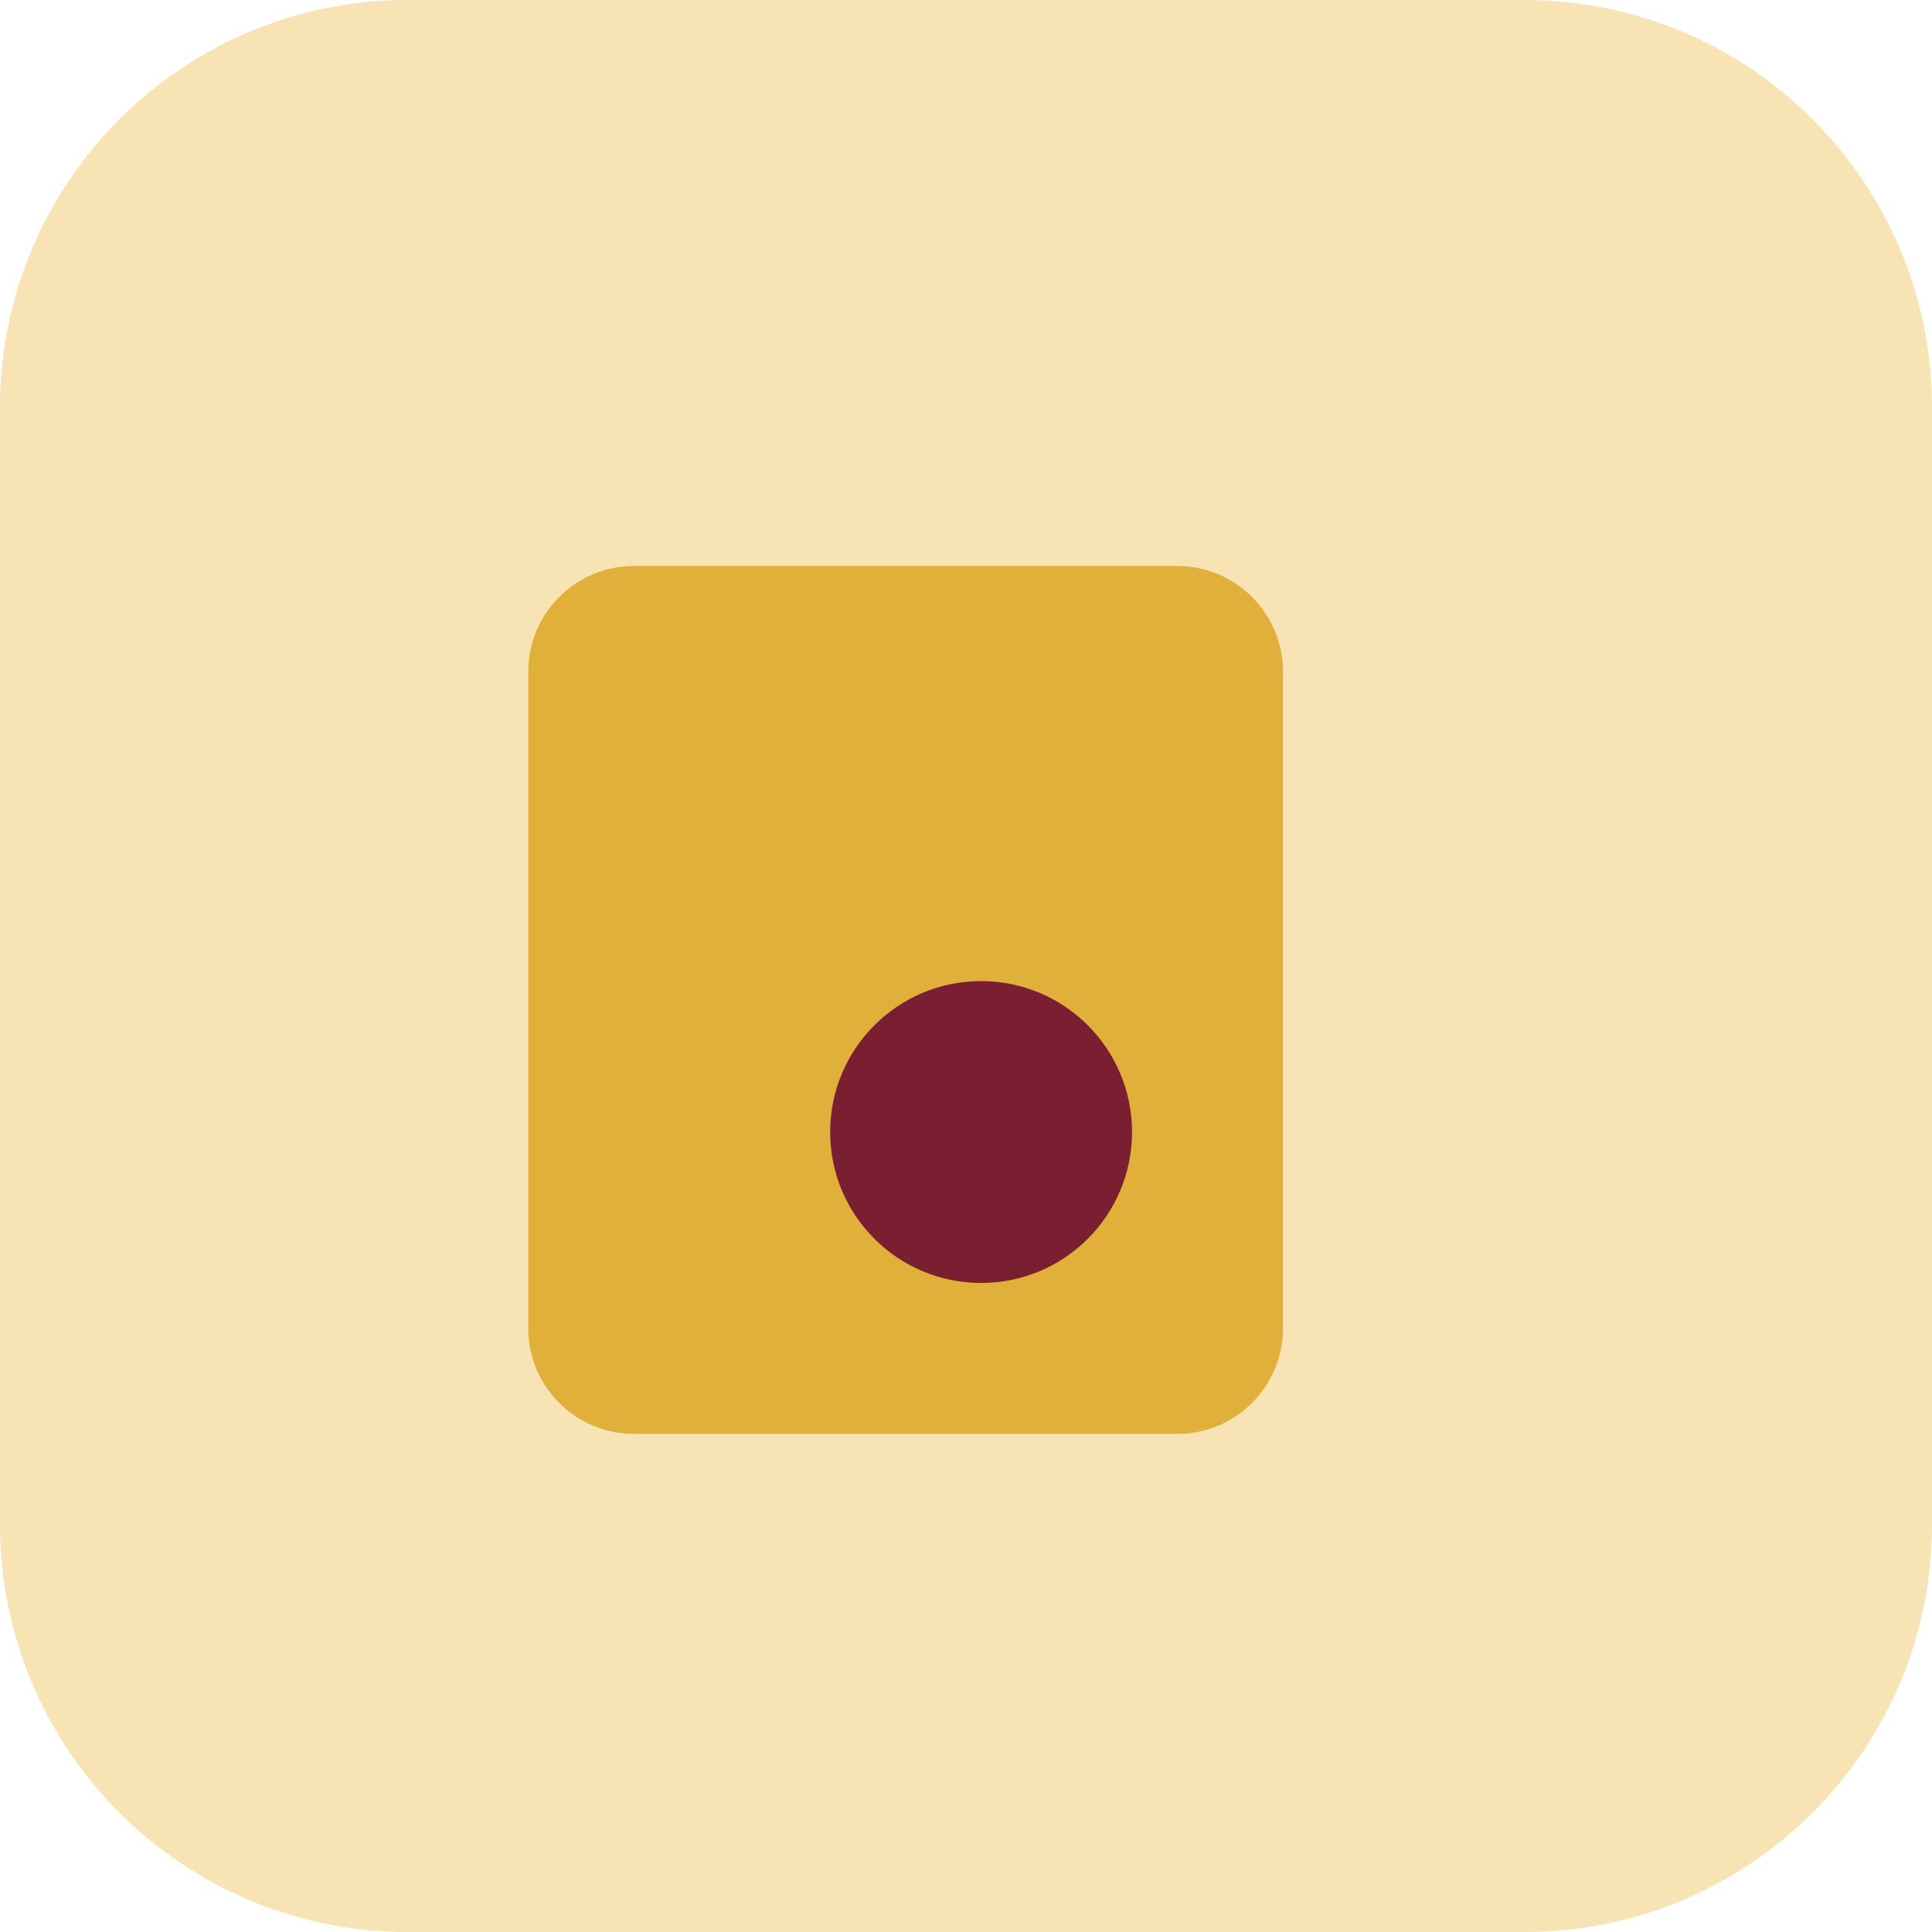
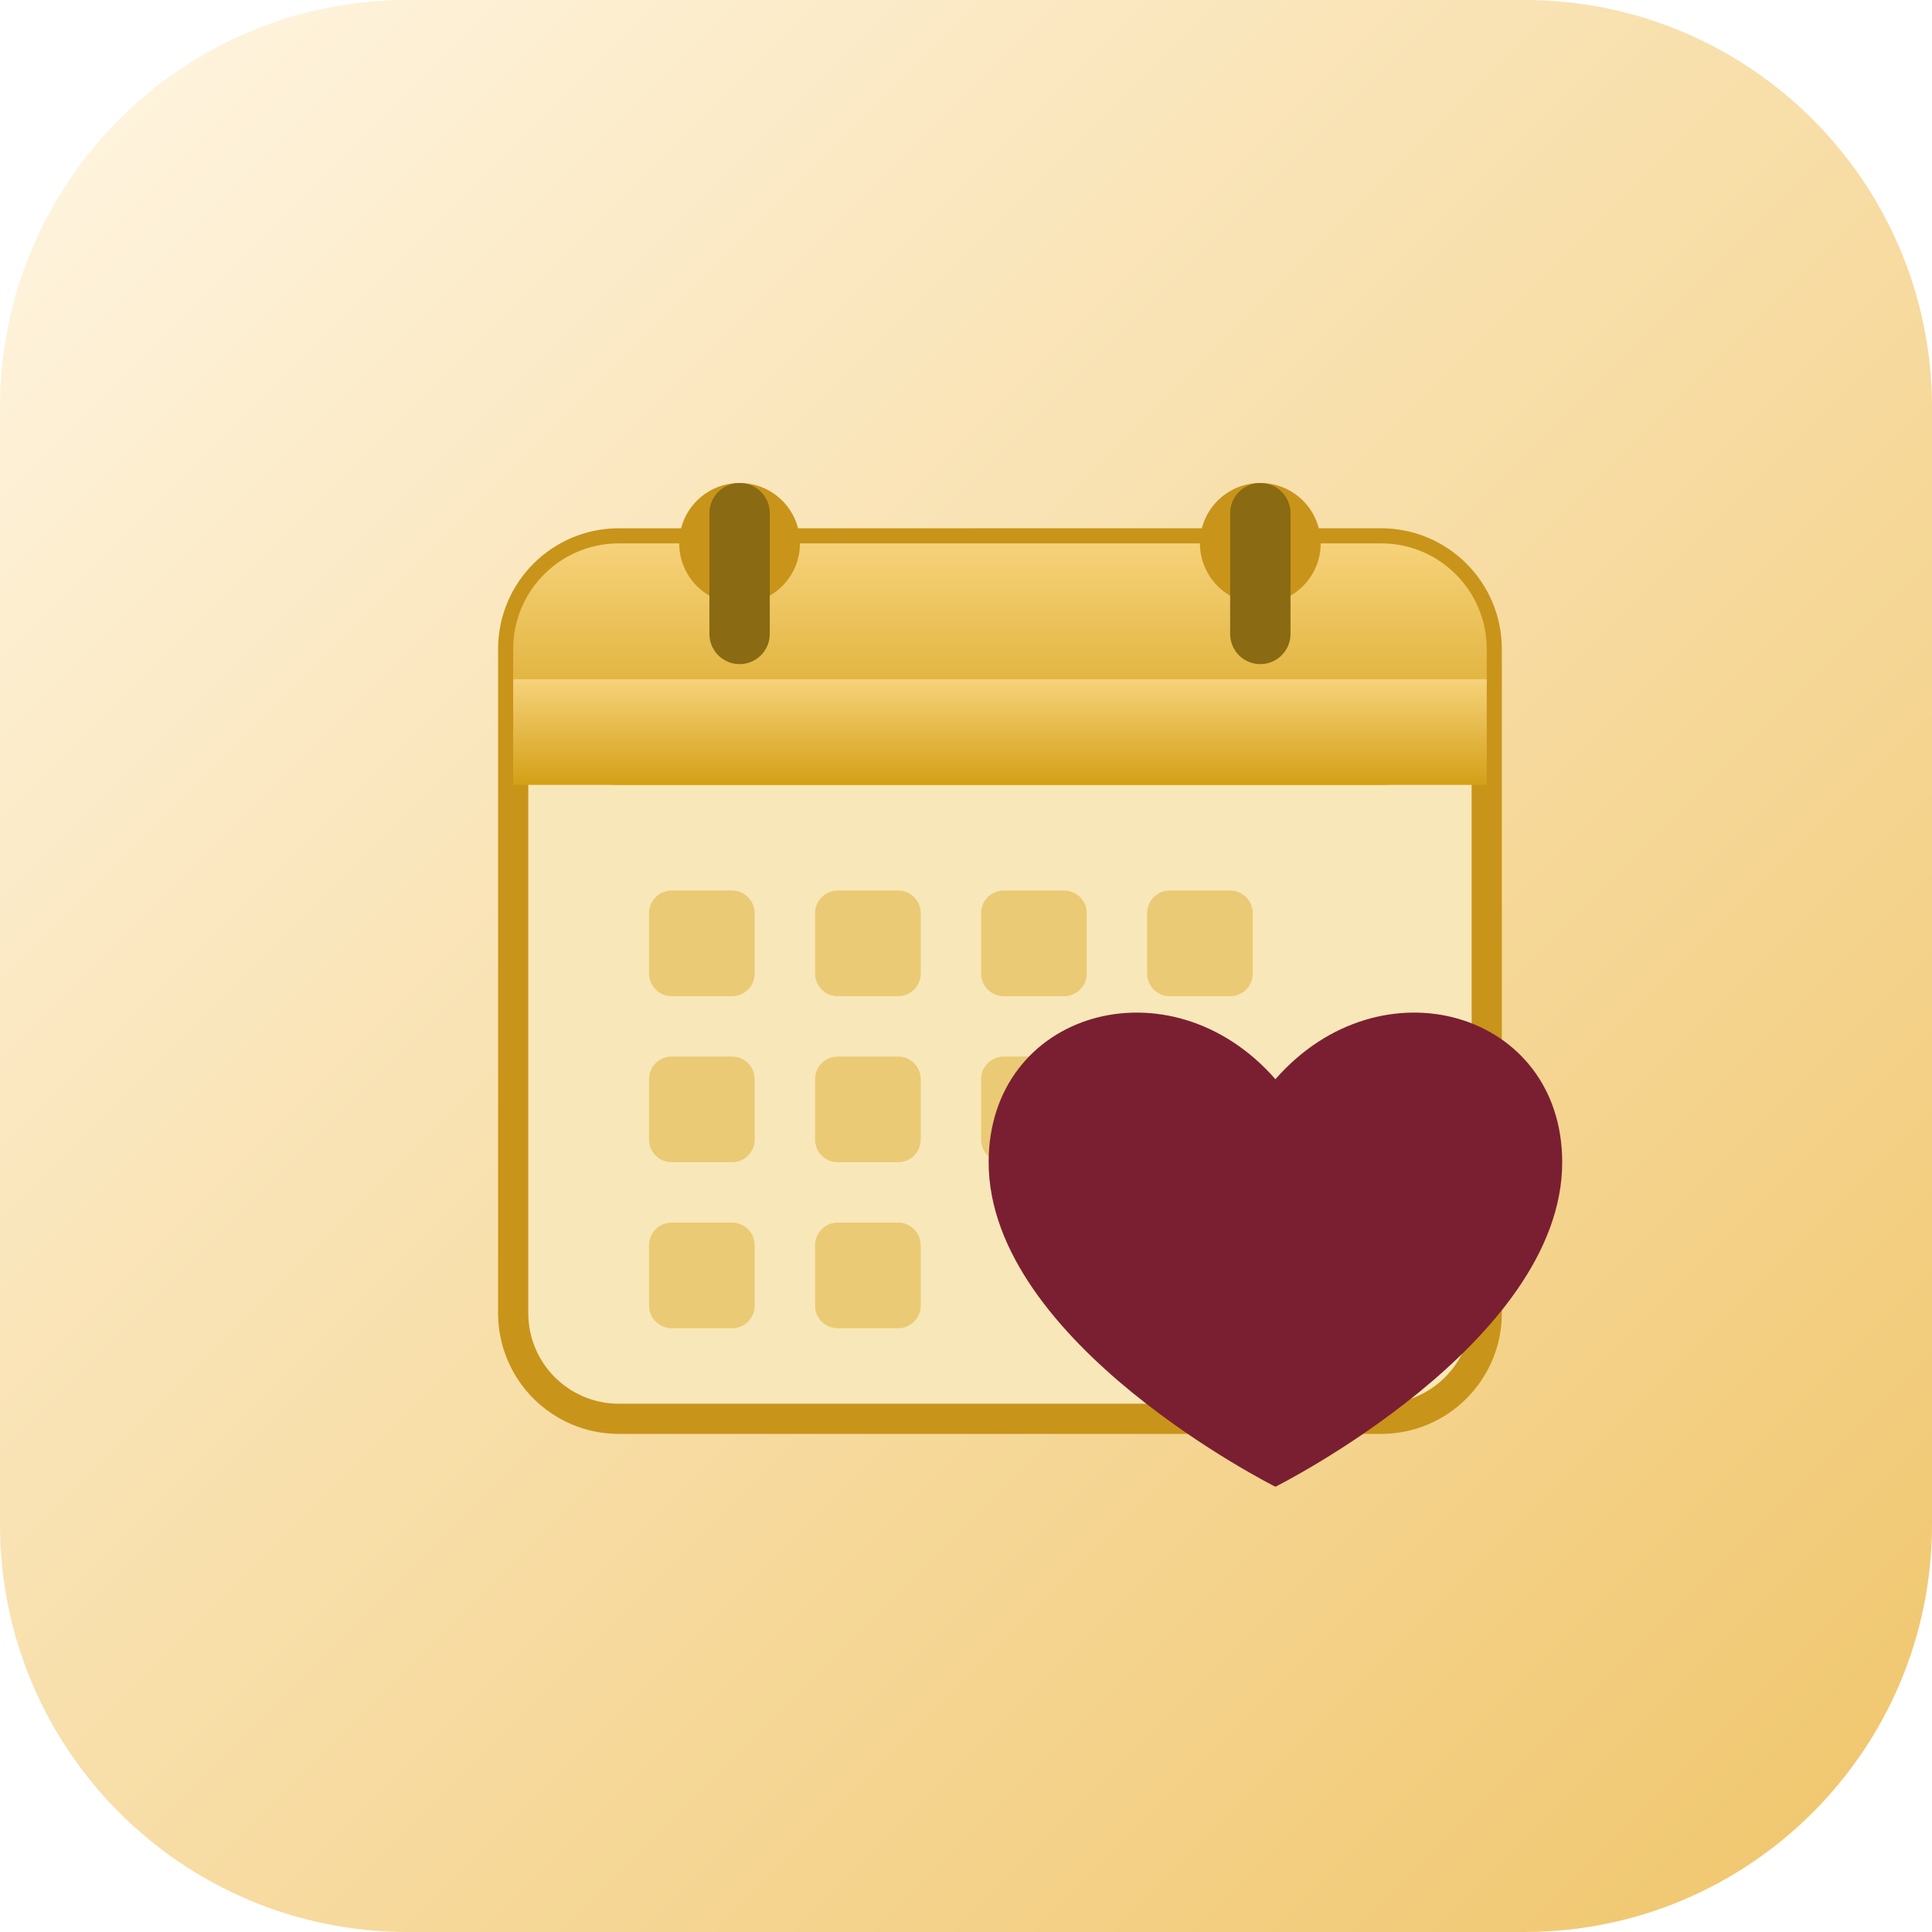
- <svg xmlns="http://www.w3.org/2000/svg" width="512" height="512" viewBox="0 0 512 512">
-   <rect width="512" height="512" rx="108" fill="#F7E3B4" />
-   <rect x="140" y="150" width="200" height="230" rx="28" fill="#E0B03A" />
-   <circle cx="260" cy="300" r="40" fill="#7A1F32" />
+ <svg xmlns="http://www.w3.org/2000/svg" width="512" height="512" viewBox="0 0 512 512" role="img" aria-label="Souvenirs et Célébrations">
+   <defs>
+     <linearGradient id="bg" x1="0" y1="0" x2="1" y2="1">
+       <stop offset="0%" stop-color="#FFF6E4" />
+       <stop offset="100%" stop-color="#F0C56A" />
+     </linearGradient>
+     <linearGradient id="cal" x1="0" y1="0" x2="0" y2="1">
+       <stop offset="0%" stop-color="#F6D27A" />
+       <stop offset="100%" stop-color="#D4A017" />
+     </linearGradient>
+   </defs>
+   <rect width="512" height="512" rx="108" fill="url(#bg)" />
+   <g transform="translate(118,96)">
+     <rect x="18" y="48" width="258" height="232" rx="28" fill="#F8E7B8" stroke="#C9941A" stroke-width="8" />
+     <rect x="18" y="48" width="258" height="64" rx="28" fill="url(#cal)" />
+     <rect x="18" y="84" width="258" height="28" fill="url(#cal)" />
+     <circle cx="78" cy="48" r="16" fill="#C9941A" />
+     <circle cx="216" cy="48" r="16" fill="#C9941A" />
+     <rect x="70" y="32" width="16" height="48" rx="8" fill="#8A6A12" />
+     <rect x="208" y="32" width="16" height="48" rx="8" fill="#8A6A12" />
+     <g fill="#E8C56A" opacity="0.85">
+       <rect x="54" y="140" width="28" height="28" rx="6" />
+       <rect x="98" y="140" width="28" height="28" rx="6" />
+       <rect x="142" y="140" width="28" height="28" rx="6" />
+       <rect x="186" y="140" width="28" height="28" rx="6" />
+       <rect x="54" y="184" width="28" height="28" rx="6" />
+       <rect x="98" y="184" width="28" height="28" rx="6" />
+       <rect x="142" y="184" width="28" height="28" rx="6" />
+       <rect x="186" y="184" width="28" height="28" rx="6" />
+       <rect x="54" y="228" width="28" height="28" rx="6" />
+       <rect x="98" y="228" width="28" height="28" rx="6" />
+     </g>
+   </g>
+   <path d="M338 286c-28-32-76-18-76 22 0 48 76 86 76 86s76-38 76-86c0-40-48-54-76-22z" fill="#7A1F32" />
</svg>
